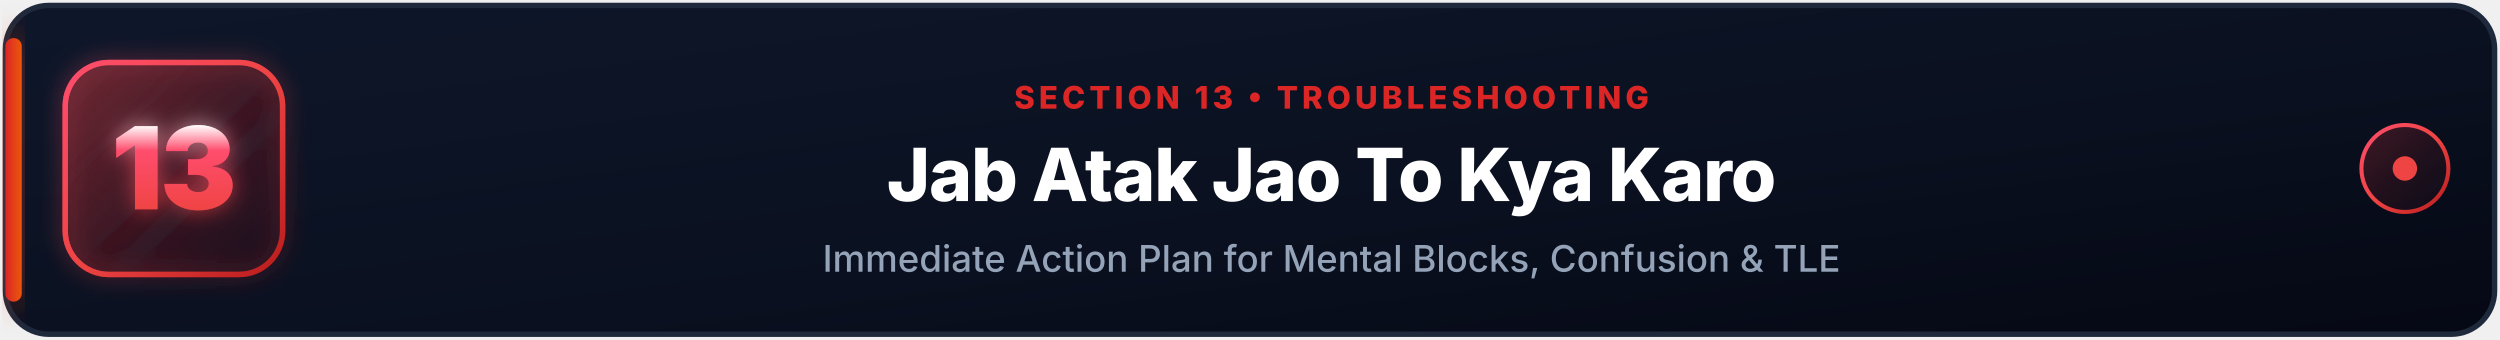
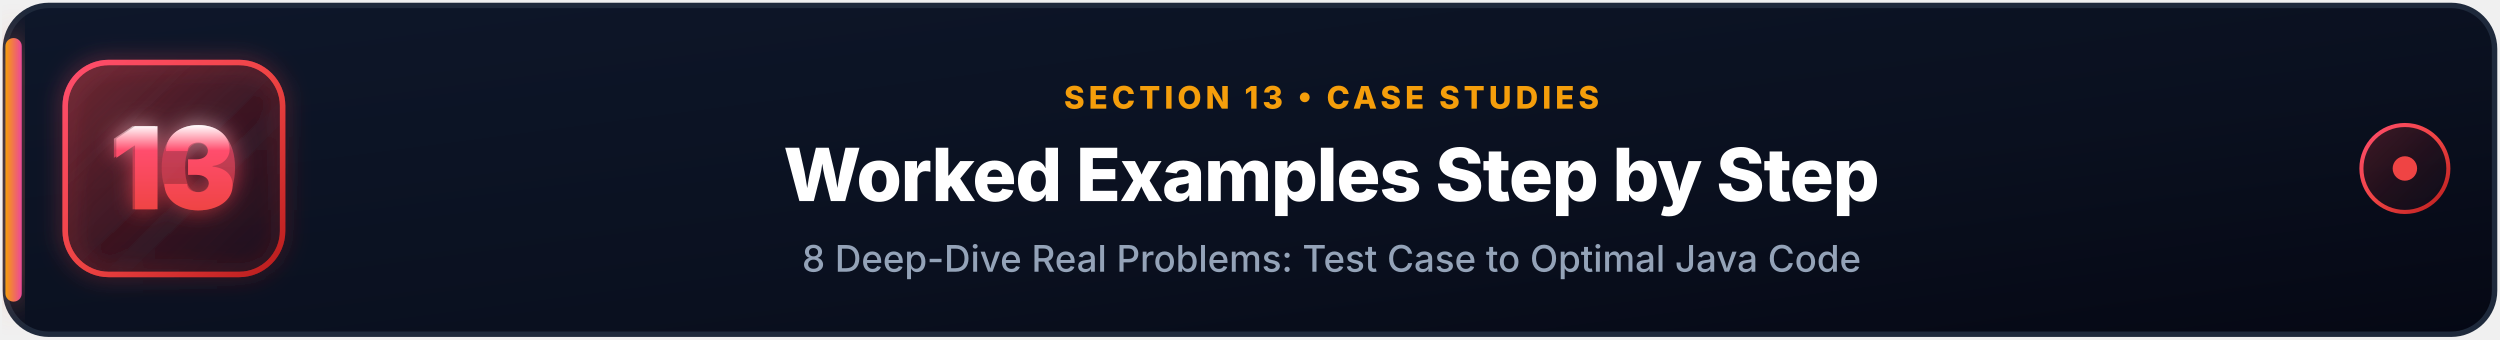
<svg xmlns="http://www.w3.org/2000/svg" viewBox="0 0 920 125" width="100%" height="125" fill="none">
  <defs>
    <linearGradient id="hGrad_header_13" x1="0%" y1="0%" x2="100%" y2="0%">
-       <stop offset="0%" stop-color="#dc2626" />
-       <stop offset="100%" stop-color="#ea580c" />
+       <stop offset="0%" stop-color="#f59e0b" />
+       <stop offset="100%" stop-color="#ec4899" />
    </linearGradient>
    <linearGradient id="hBg_header_13" x1="0%" y1="0%" x2="100%" y2="100%">
      <stop offset="0%" stop-color="#0e172a" />
      <stop offset="60%" stop-color="#0a101f" />
      <stop offset="100%" stop-color="#050814" />
    </linearGradient>
    <linearGradient id="redBadgeBg_header_13" x1="0%" y1="0%" x2="100%" y2="100%">
      <stop offset="0%" stop-color="#ef4444" stop-opacity="0.24" />
      <stop offset="50%" stop-color="#dc2626" stop-opacity="0.12" />
      <stop offset="100%" stop-color="#991b1b" stop-opacity="0.05" />
    </linearGradient>
    <linearGradient id="redBorder_header_13" x1="0%" y1="0%" x2="100%" y2="100%">
      <stop offset="0%" stop-color="#ff4d6d" />
      <stop offset="50%" stop-color="#ef4444" />
      <stop offset="100%" stop-color="#b91c1c" />
    </linearGradient>
    <linearGradient id="redNumGrad_header_13" x1="0%" y1="0%" x2="0%" y2="100%">
      <stop offset="0%" stop-color="#ffffff" />
      <stop offset="30%" stop-color="#ff4d6d" />
      <stop offset="100%" stop-color="#ef4444" />
    </linearGradient>
    <filter id="redGlow_header_13" x="-30%" y="-30%" width="160%" height="160%">
      <feGaussianBlur stdDeviation="4" result="blur" />
      <feComposite in="SourceGraphic" in2="blur" operator="over" />
    </filter>
    <filter id="hGlow_header_13" x="-20%" y="-30%" width="140%" height="160%">
      <feGaussianBlur stdDeviation="6" result="blur" />
      <feComposite in="SourceGraphic" in2="blur" operator="over" />
    </filter>
  </defs>
  <style>
-     .topic-tag { font-family: system-ui, -apple-system, sans-serif; font-weight: 800; font-size: 11.5px; letter-spacing: 1.5px; fill: #dc2626; }
+     .topic-tag { font-family: system-ui, -apple-system, sans-serif; font-weight: 800; font-size: 11.5px; letter-spacing: 1.5px; fill: #f59e0b; }
    .topic-title { font-family: system-ui, -apple-system, sans-serif; font-weight: 800; font-size: 27px; fill: #ffffff; letter-spacing: -0.4px; }
    .topic-sub { font-family: system-ui, -apple-system, sans-serif; font-weight: 500; font-size: 13.5px; fill: #94a3b8; }
    .topic-num-2digit { font-family: system-ui, -apple-system, sans-serif; font-weight: 900; font-size: 42px; fill: url(#redNumGrad_header_13); letter-spacing: -1px; }
    .topic-num-word { font-family: system-ui, -apple-system, sans-serif; font-weight: 900; font-size: 20px; fill: url(#redNumGrad_header_13); letter-spacing: 1px; }
  </style>
  <rect x="2" y="2" width="916" height="121" rx="16" fill="url(#hBg_header_13)" stroke="#1e293b" stroke-width="2" />
  <rect x="2" y="14" width="6" height="97" rx="3" fill="url(#hGrad_header_13)" filter="url(#hGlow_header_13)" />
  <g transform="translate(24, 23)">
    <rect width="80" height="78" rx="16" fill="url(#redBadgeBg_header_13)" stroke="url(#redBorder_header_13)" stroke-width="2" filter="url(#redGlow_header_13)" opacity="0.6" />
    <rect width="80" height="78" rx="16" fill="url(#redBadgeBg_header_13)" stroke="url(#redBorder_header_13)" stroke-width="2" />
-     <text x="40" y="54" text-anchor="middle" class="topic-num-2digit" fill="#ff1744" filter="url(#redGlow_header_13)" opacity="0.7">13</text>
+     <text x="40" y="54" text-anchor="middle" class="topic-num-2digit" fill="#ff1744" filter="url(#redGlow_header_13)" opacity="0.7">10</text>
    <text x="40" y="54" text-anchor="middle" class="topic-num-2digit">13</text>
  </g>
  <g transform="translate(490, 20)">
-     <text x="0" y="20" text-anchor="middle" class="topic-tag">SECTION 13 • TROUBLESHOOTING</text>
-     <text x="0" y="54" text-anchor="middle" class="topic-title">Jab Atak Jao To Kya Karo</text>
-     <text x="0" y="80" text-anchor="middle" class="topic-sub">Immediate Action Plan for Mental Blocks, Confusion &amp; TLE</text>
+     <text x="0" y="20" text-anchor="middle" class="topic-tag">SECTION 13 • CASE STUDIES</text>
+     <text x="0" y="54" text-anchor="middle" class="topic-title">Worked Examples Step by Step</text>
+     <text x="0" y="80" text-anchor="middle" class="topic-sub">8 Deep-Dive Real Problems: Test Case to Optimal Java Code</text>
  </g>
  <g transform="translate(885, 62)">
    <circle cx="0" cy="0" r="16" fill="url(#redBadgeBg_header_13)" stroke="url(#redBorder_header_13)" stroke-width="1.5" />
    <circle cx="0" cy="0" r="4.5" fill="#ef4444" />
  </g>
</svg>
